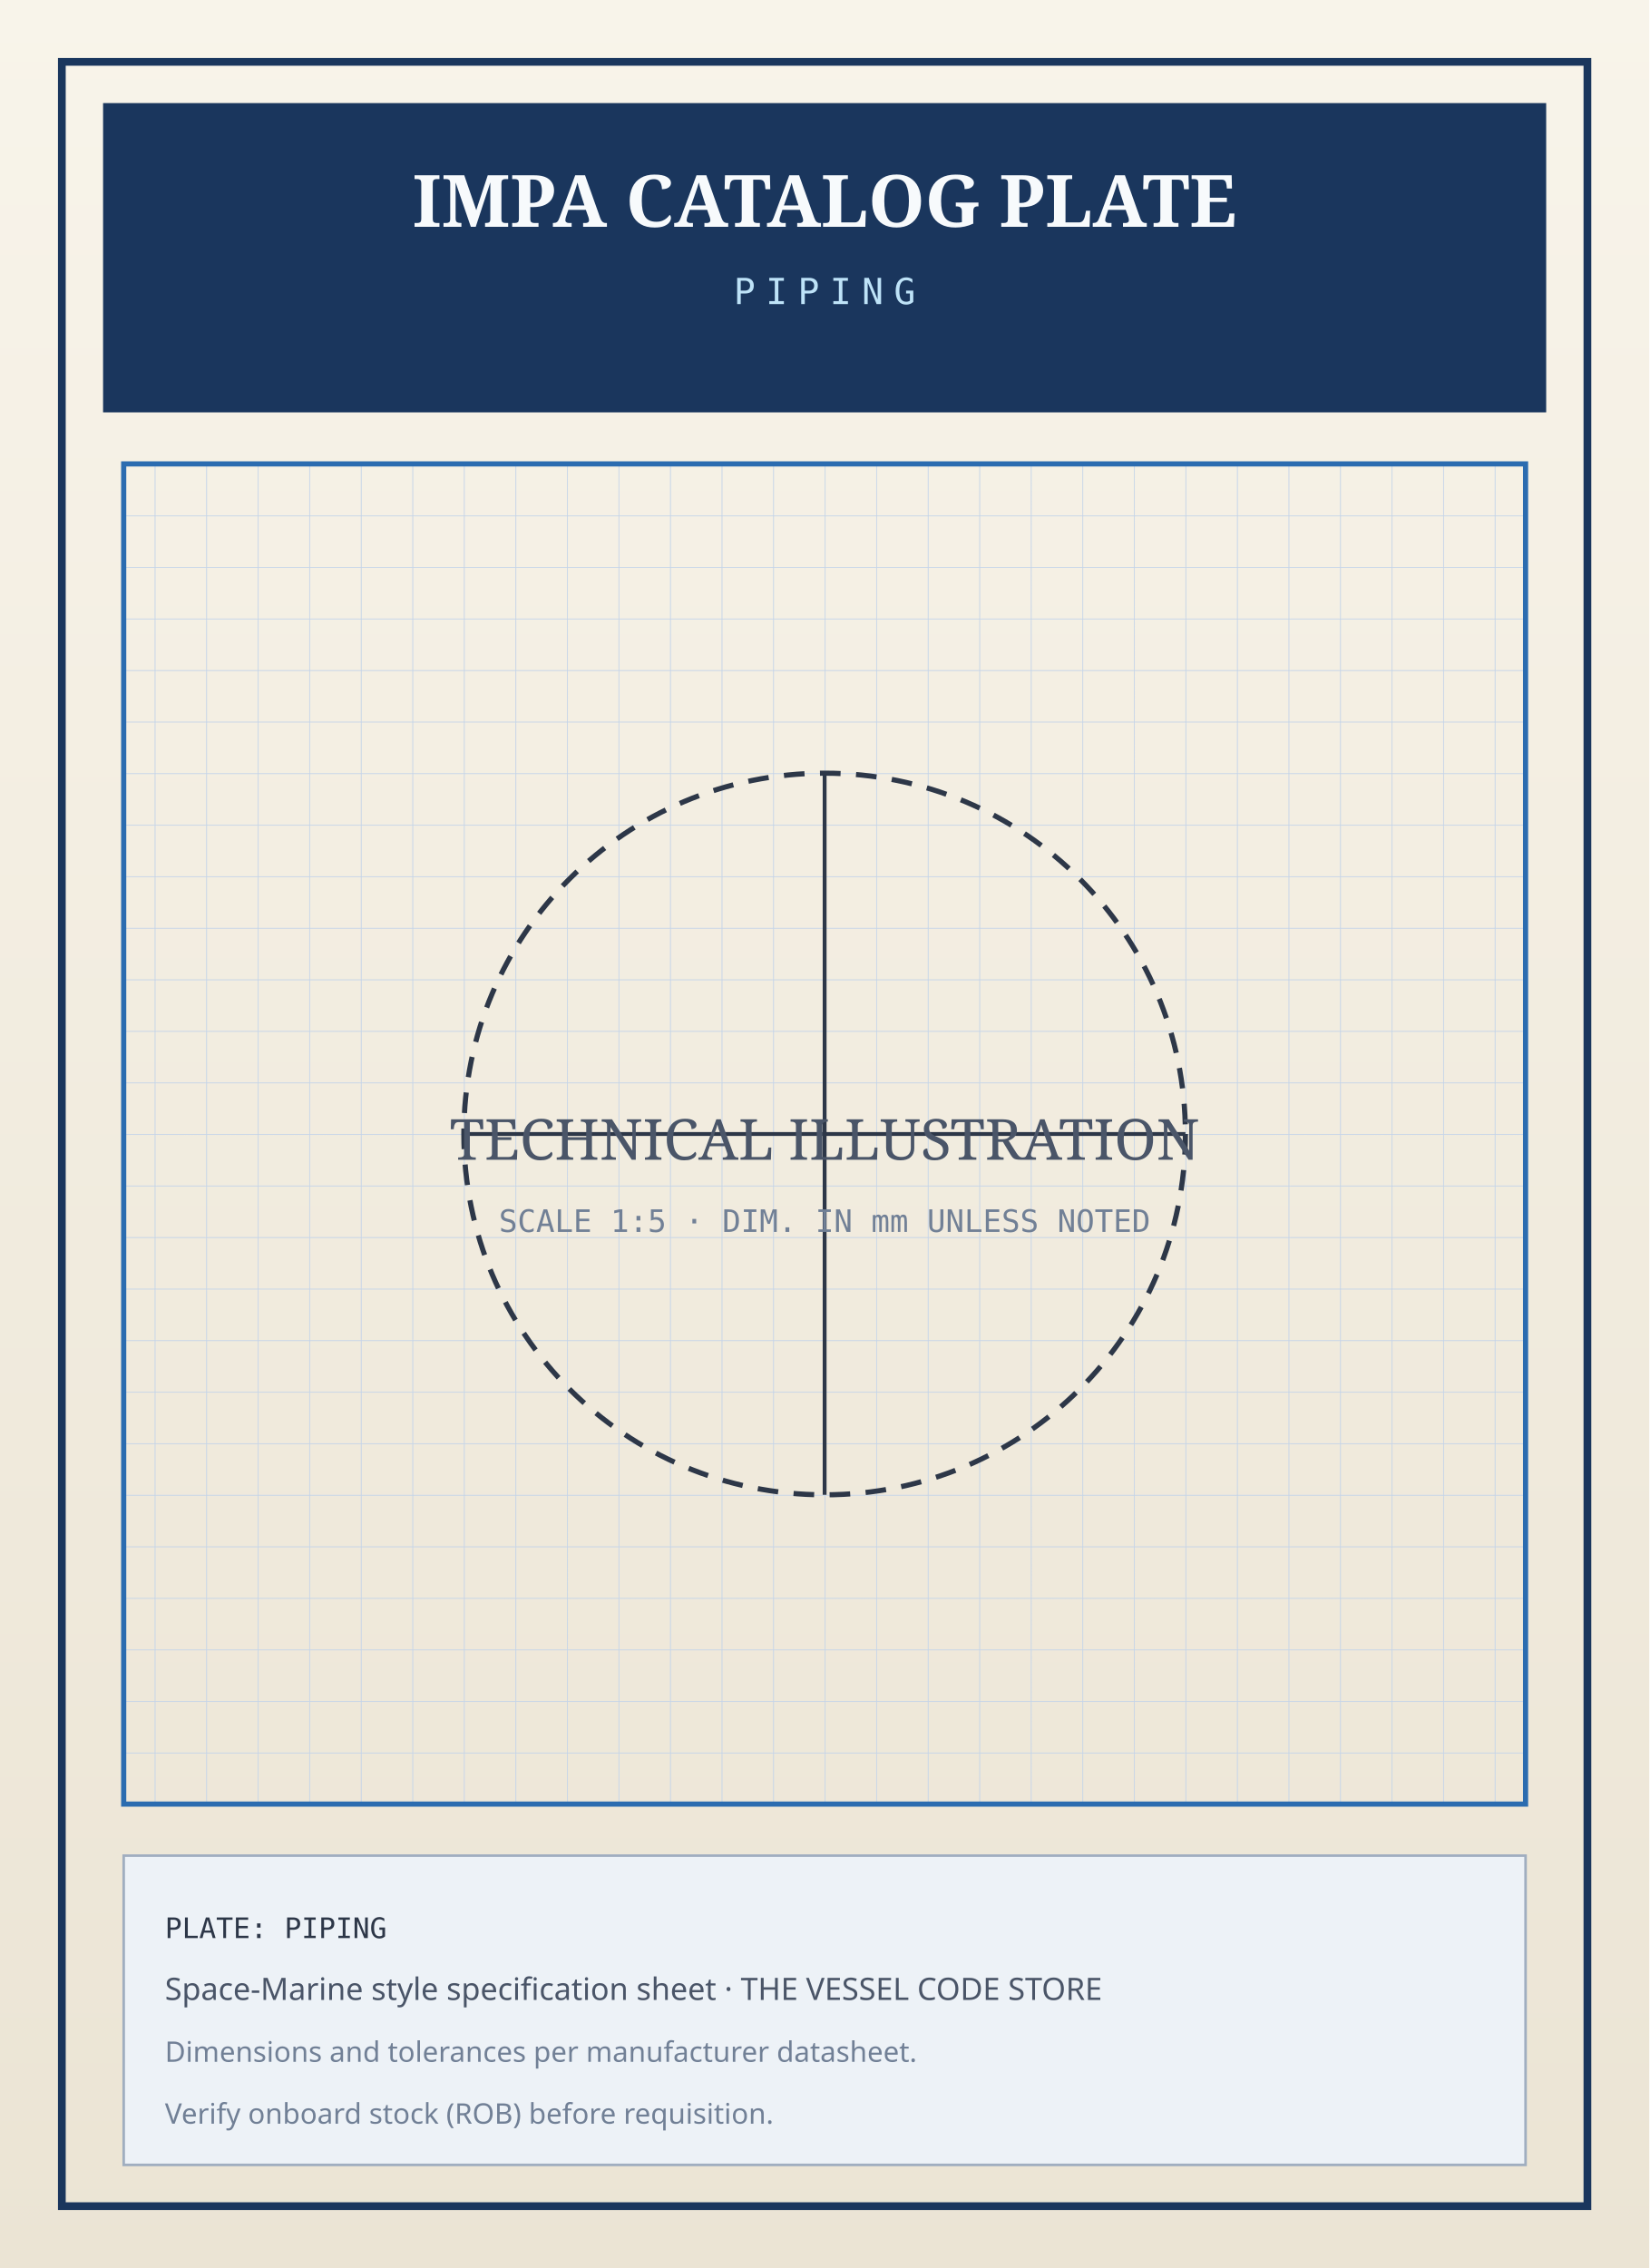
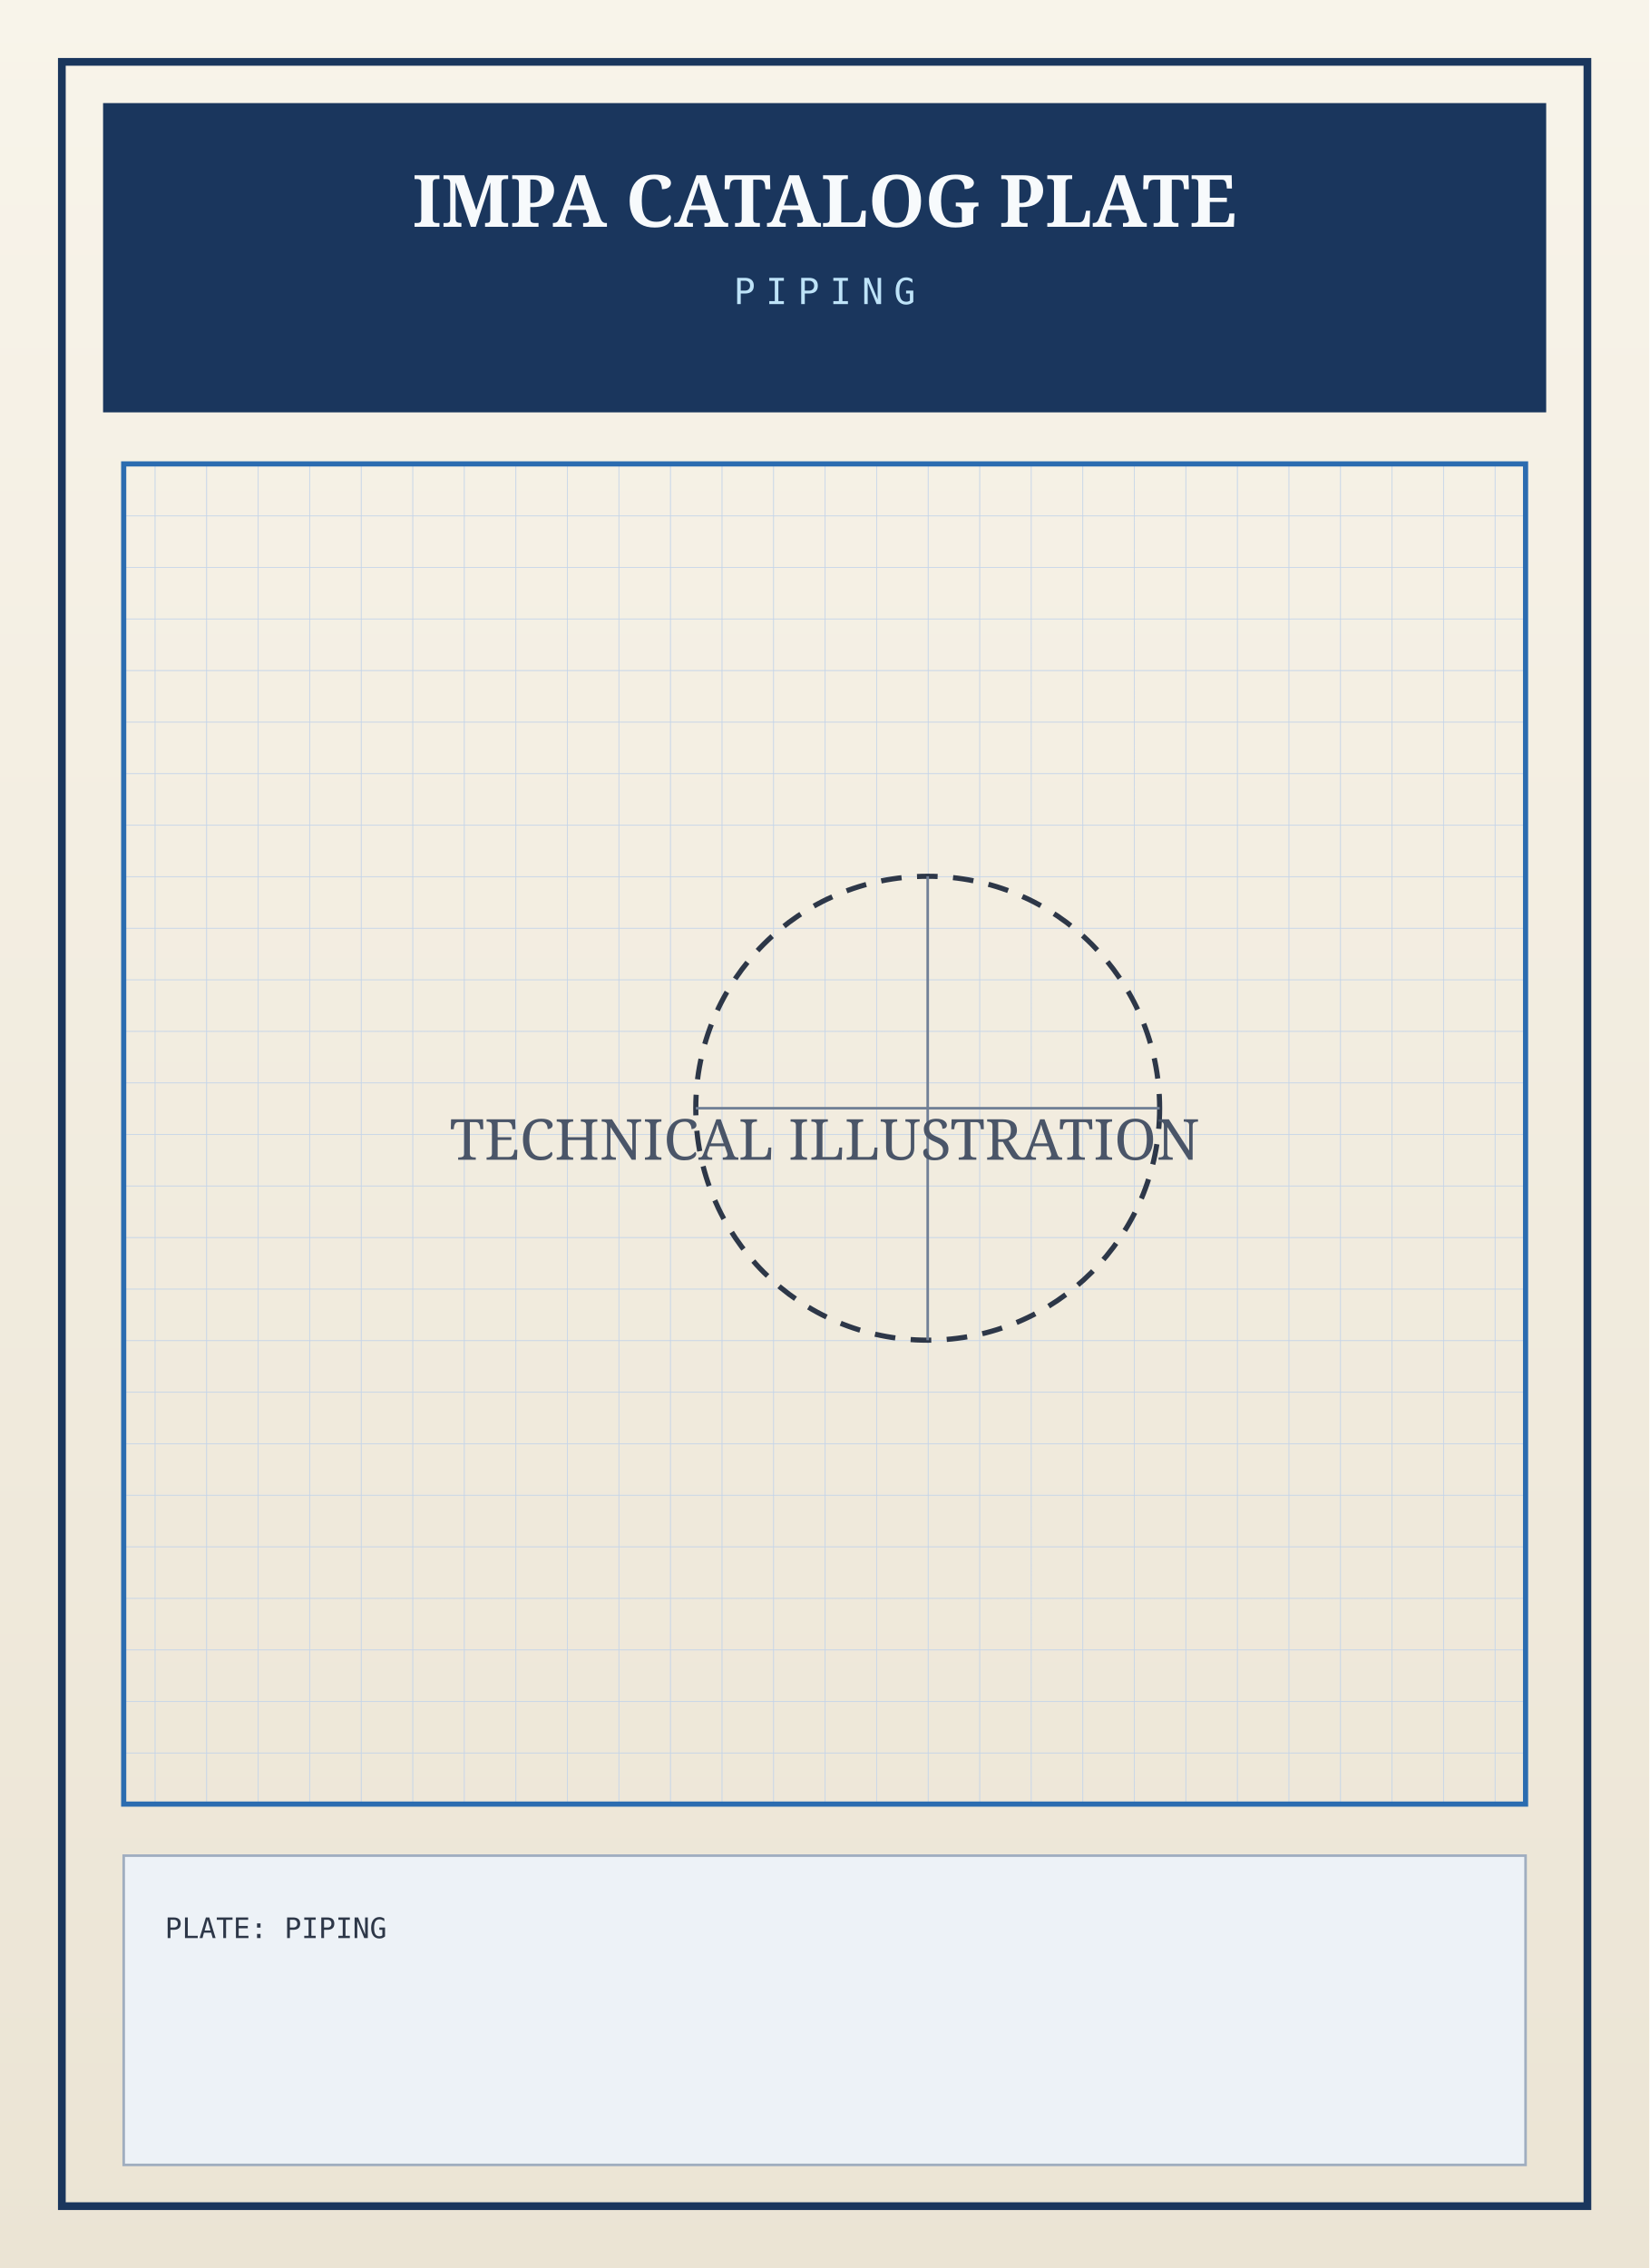
<svg xmlns="http://www.w3.org/2000/svg" viewBox="0 0 640 880" role="img" aria-label="PIPING catalog plate">
  <defs>
    <pattern id="grid" width="20" height="20" patternUnits="userSpaceOnUse">
      <path d="M 20 0 L 0 0 0 20" fill="none" stroke="#c5d4e8" stroke-width="0.6" />
    </pattern>
    <linearGradient id="paper" x1="0" y1="0" x2="0" y2="1">
      <stop offset="0%" stop-color="#f8f4ea" />
      <stop offset="100%" stop-color="#ebe4d4" />
    </linearGradient>
  </defs>
  <rect width="640" height="880" fill="url(#paper)" />
  <rect x="24" y="24" width="592" height="832" fill="none" stroke="#1a365d" stroke-width="3" />
  <rect x="40" y="40" width="560" height="120" fill="#1a365d" />
  <text x="320" y="88" text-anchor="middle" fill="#f7fafc" font-family="Georgia, serif" font-size="28" font-weight="700">IMPA CATALOG PLATE</text>
  <text x="320" y="118" text-anchor="middle" fill="#bee3f8" font-family="ui-monospace, monospace" font-size="14" letter-spacing="4">PIPING</text>
  <rect x="48" y="180" width="544" height="520" fill="url(#grid)" stroke="#2b6cb0" stroke-width="2" />
-   <circle cx="320" cy="440" r="140" fill="none" stroke="#2d3748" stroke-width="2" stroke-dasharray="8 6" />
-   <line x1="180" y1="440" x2="460" y2="440" stroke="#2d3748" stroke-width="1.5" />
-   <line x1="320" y1="300" x2="320" y2="580" stroke="#2d3748" stroke-width="1.5" />
+   <circle cx="360" cy="430" r="90" fill="none" stroke="#2d3748" stroke-width="2" stroke-dasharray="8 6" />
+   <line x1="270" y1="430" x2="450" y2="430" stroke="#718096" stroke-width="1" />
+   <line x1="360" y1="340" x2="360" y2="520" stroke="#718096" stroke-width="1" />
  <text x="320" y="450" text-anchor="middle" fill="#4a5568" font-family="Georgia, serif" font-size="22">TECHNICAL ILLUSTRATION</text>
-   <text x="320" y="478" text-anchor="middle" fill="#718096" font-family="ui-monospace, monospace" font-size="12">SCALE 1:5 · DIM. IN mm UNLESS NOTED</text>
  <rect x="48" y="720" width="544" height="120" fill="#edf2f7" stroke="#a0aec0" stroke-width="1" />
  <text x="64" y="752" fill="#2d3748" font-family="ui-monospace, monospace" font-size="11">PLATE: PIPING</text>
-   <text x="64" y="776" fill="#4a5568" font-family="ui-sans-serif, system-ui" font-size="12">Space-Marine style specification sheet · THE VESSEL CODE STORE</text>
-   <text x="64" y="800" fill="#718096" font-family="ui-sans-serif, system-ui" font-size="11">Dimensions and tolerances per manufacturer datasheet.</text>
-   <text x="64" y="824" fill="#718096" font-family="ui-sans-serif, system-ui" font-size="11">Verify onboard stock (ROB) before requisition.</text>
</svg>
